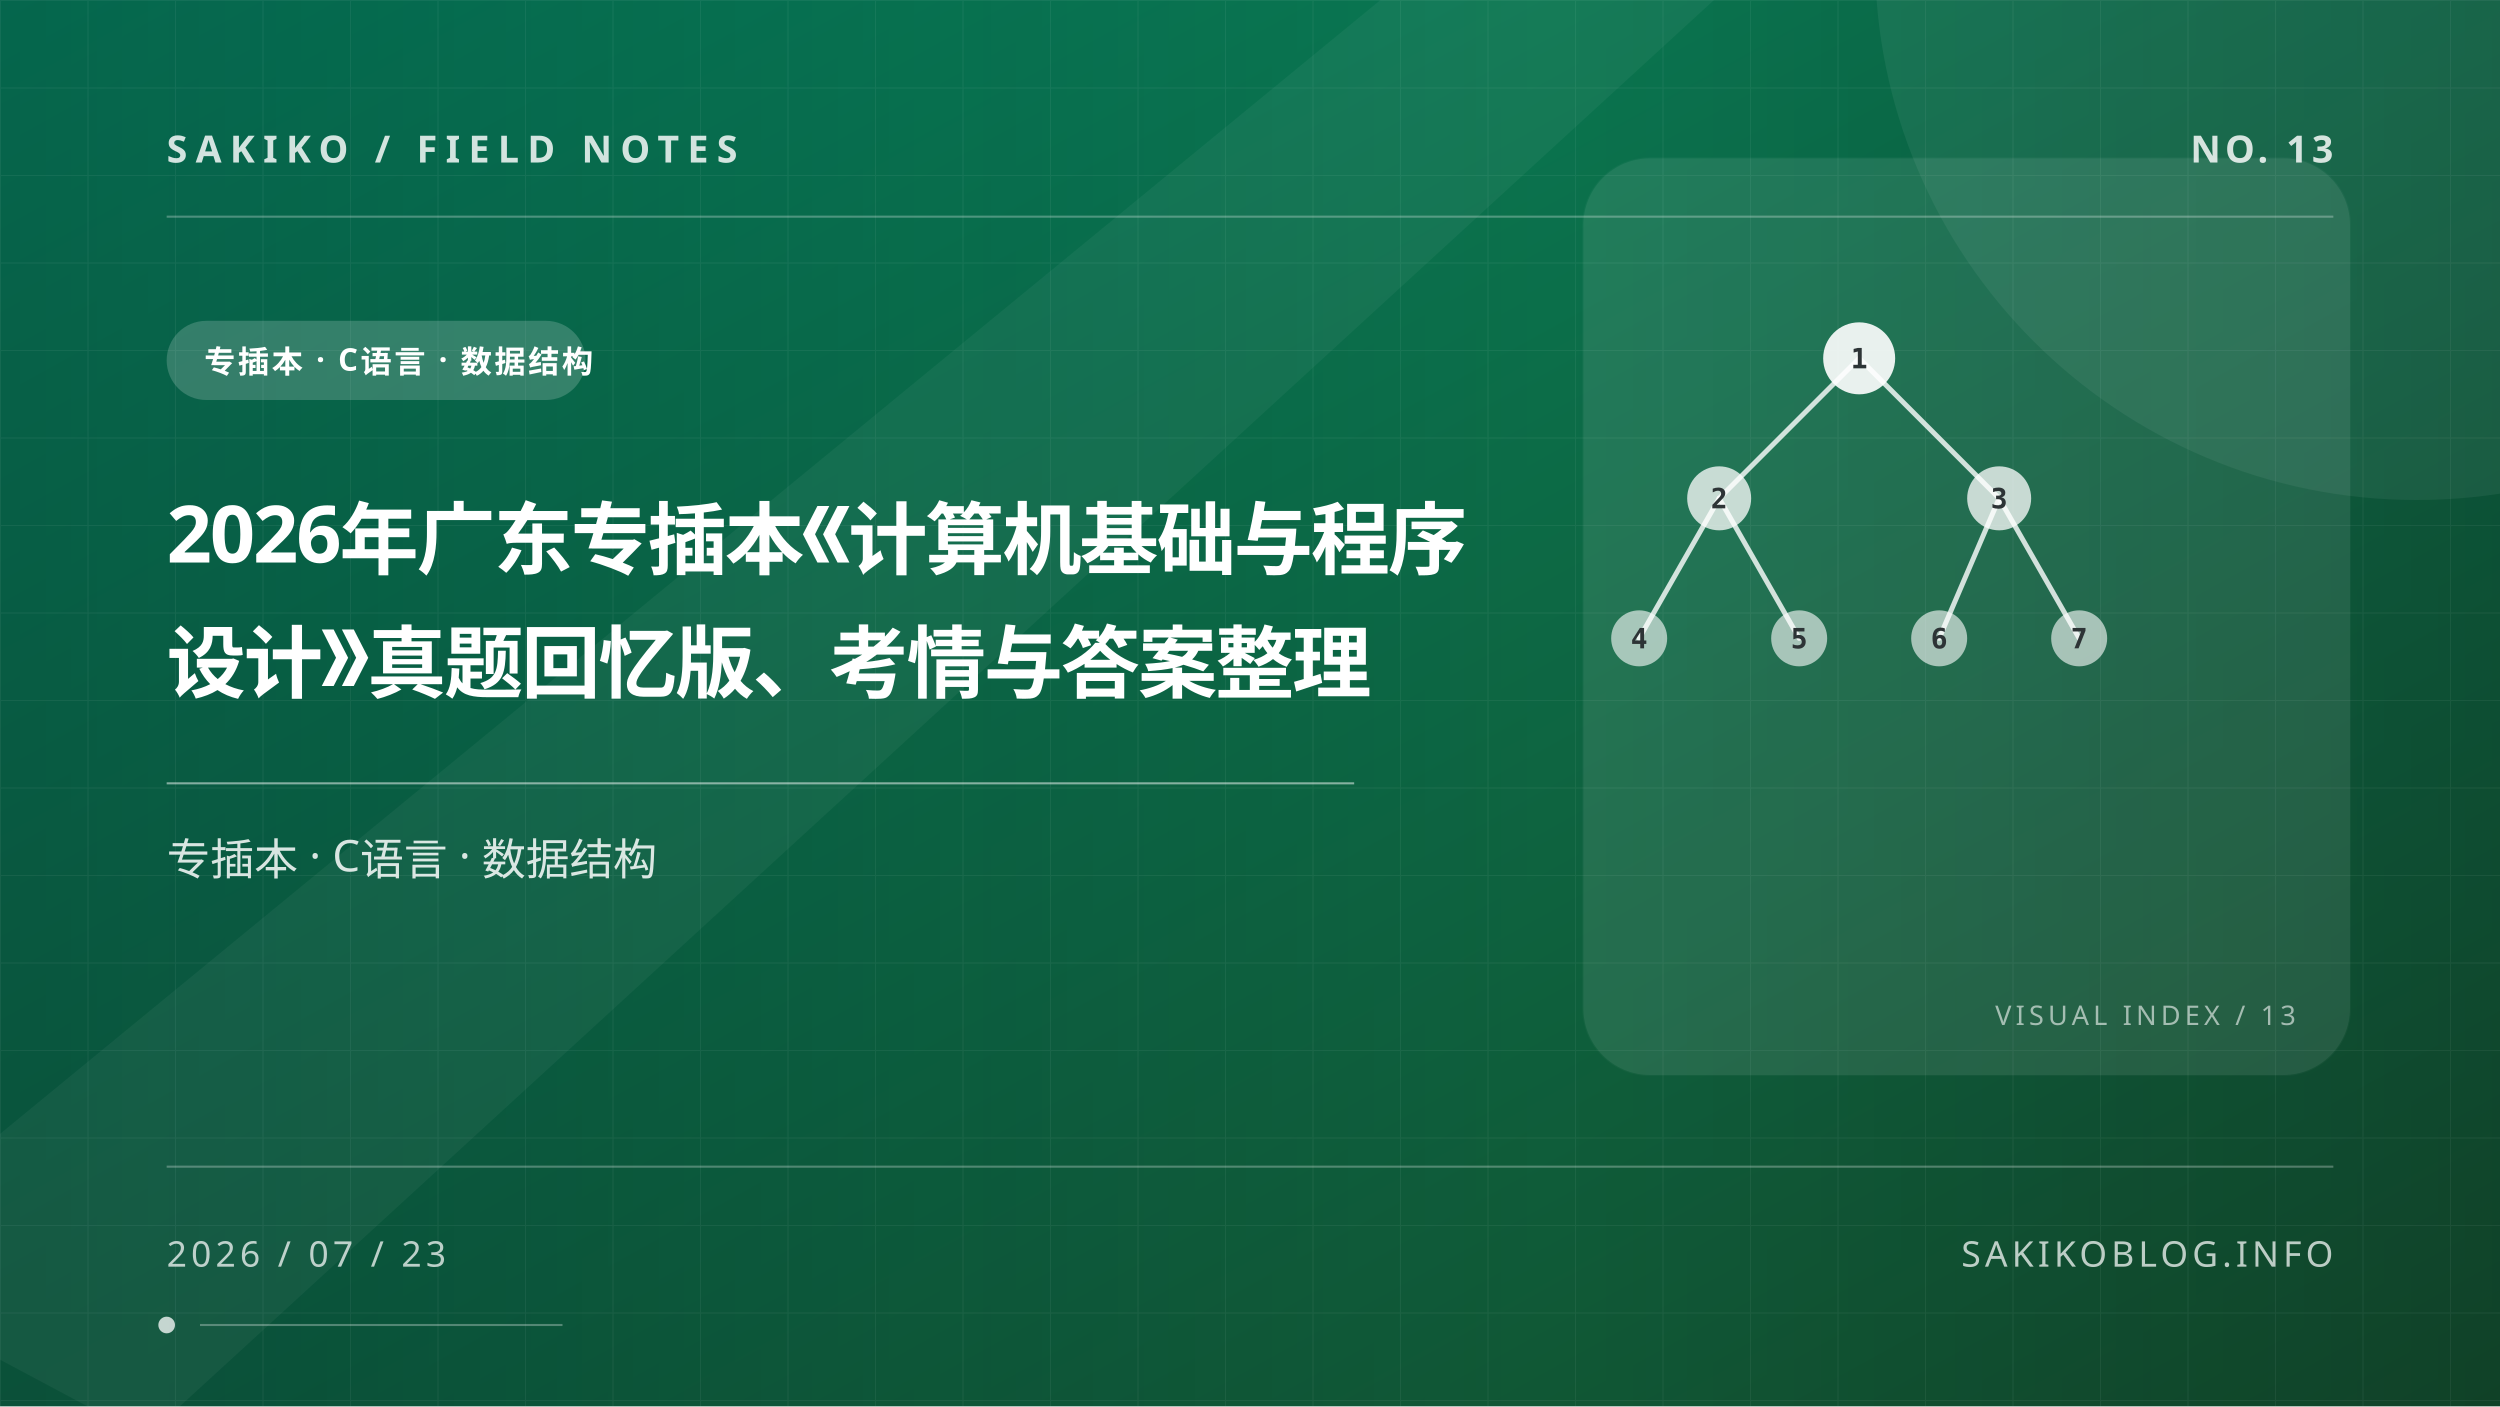
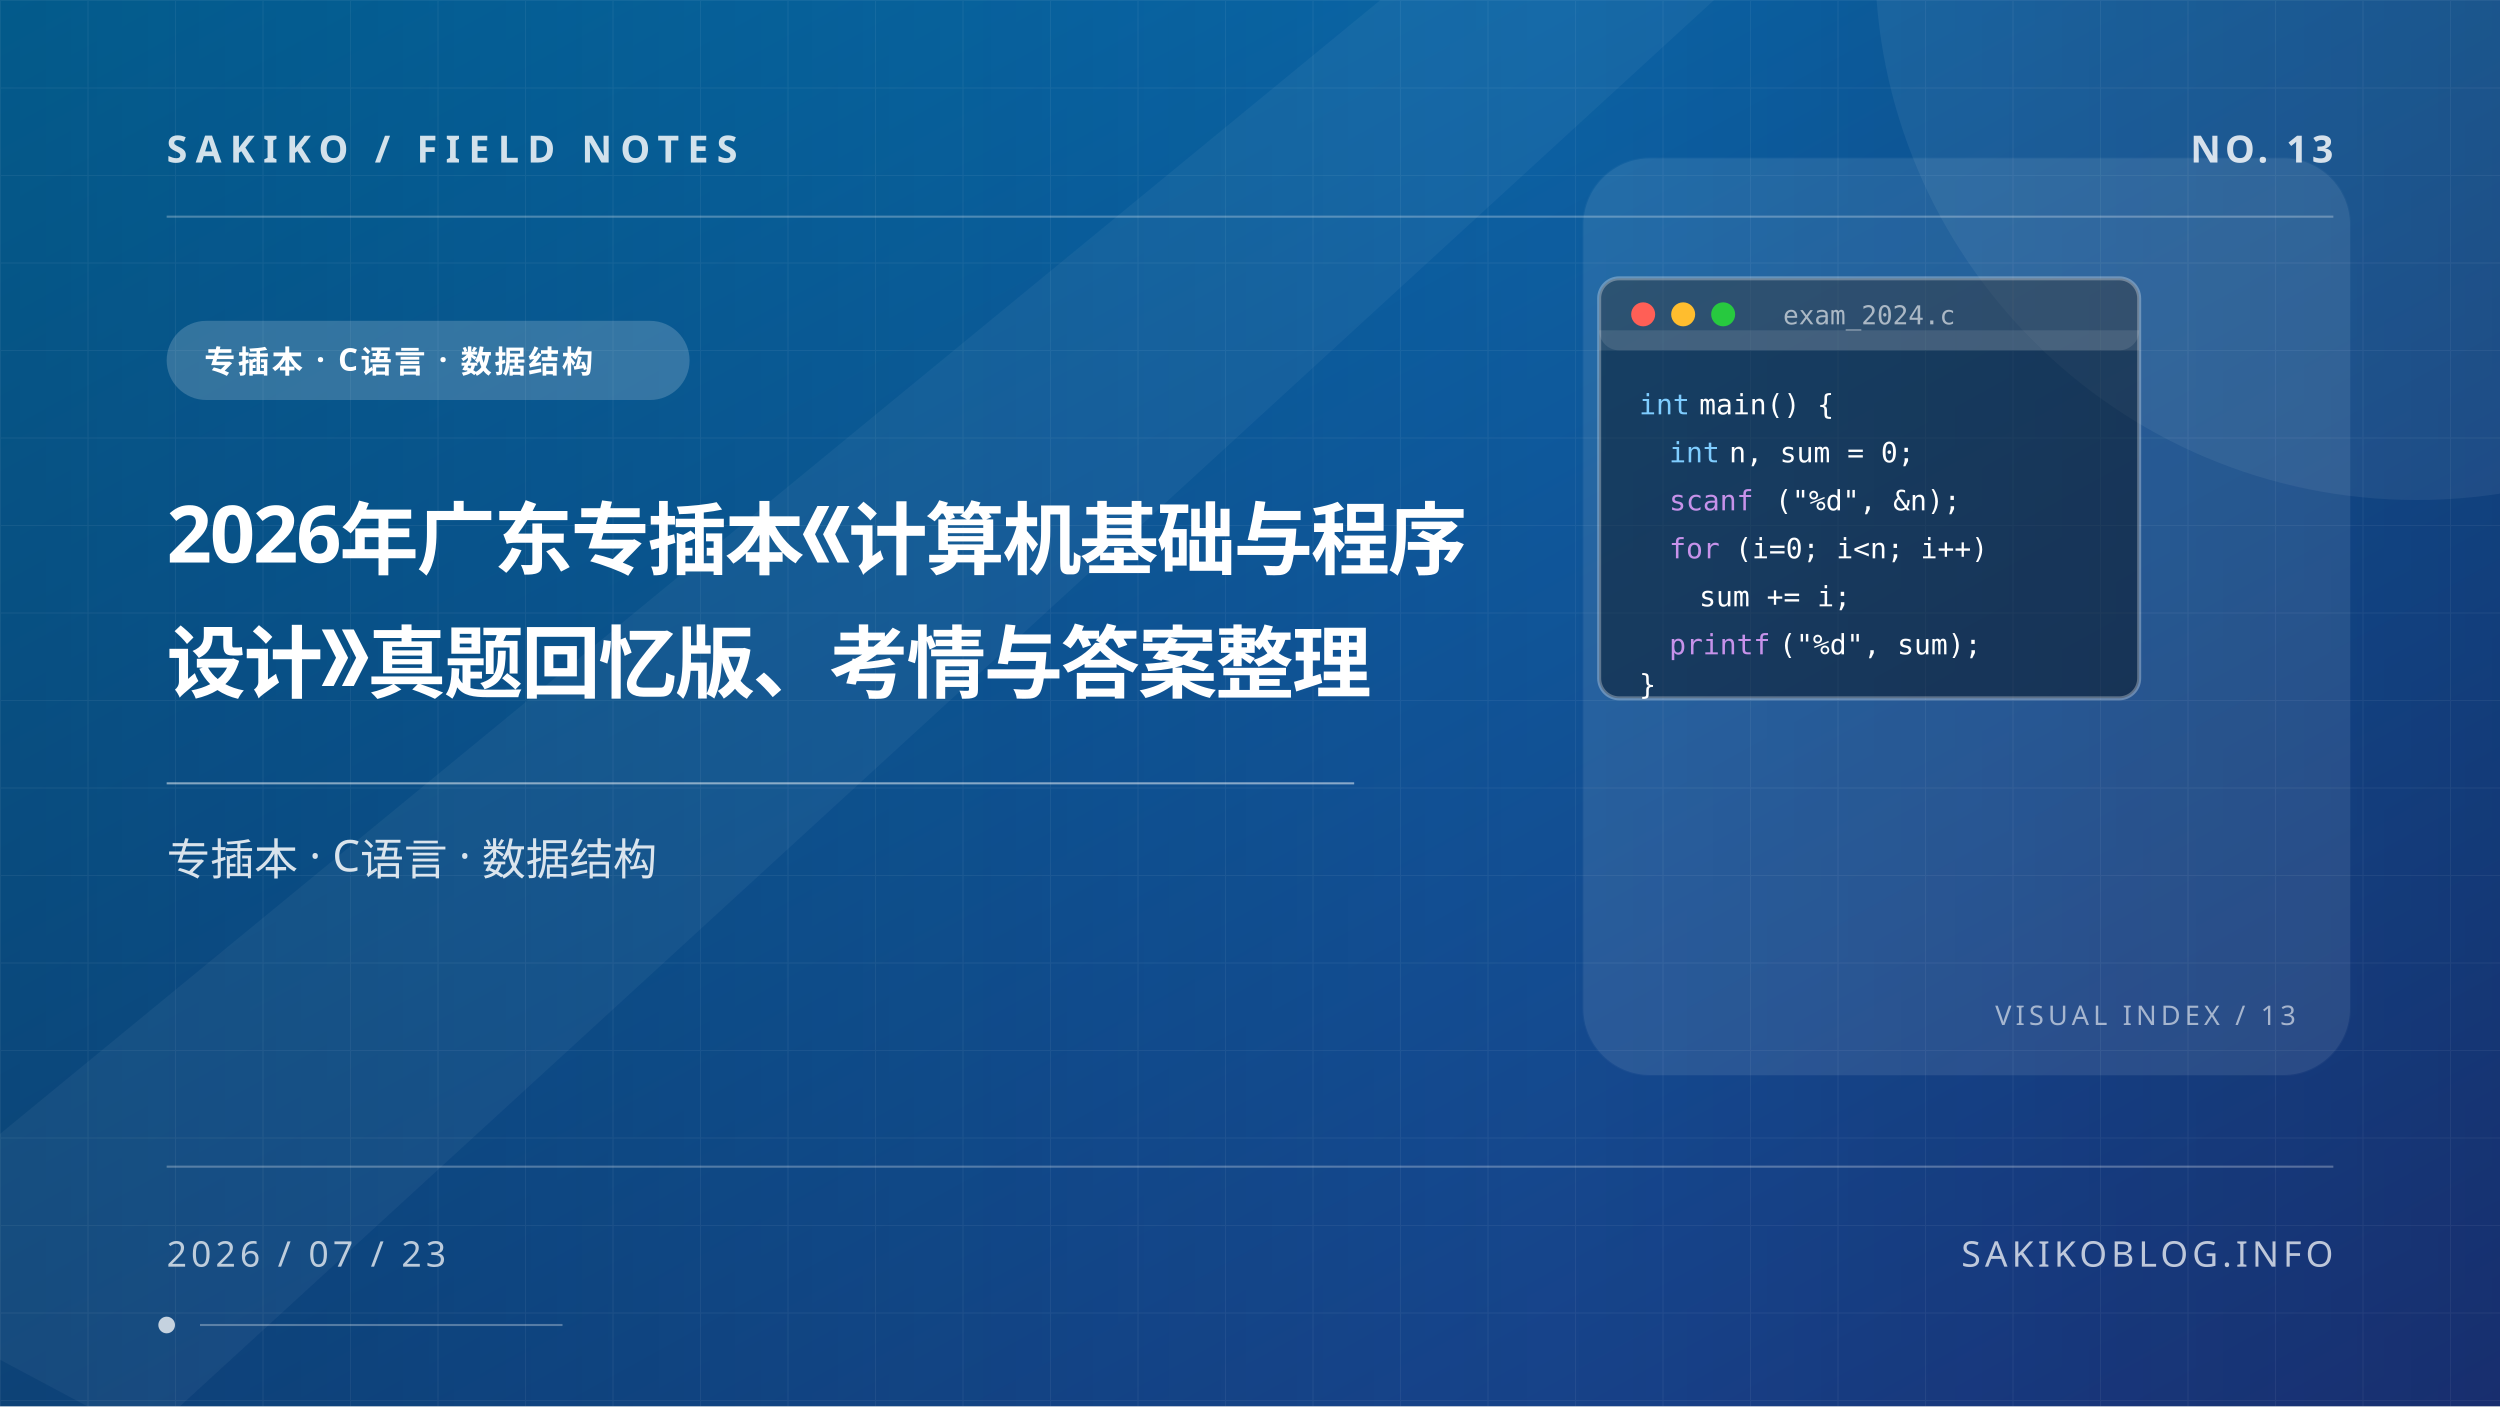
<svg xmlns="http://www.w3.org/2000/svg" viewBox="0 0 1200 675" width="1200" height="675" font-family="'Noto Sans SC','Microsoft YaHei','PingFang SC',sans-serif">
  <defs>
    <linearGradient id="bg" x1="0" y1="0" x2="1" y2="1">
-       <stop offset="0" stop-color="#059669" />
-       <stop offset="1" stop-color="#14532d" />
+       <stop offset="0" stop-color="#0284c7" />
+       <stop offset="1" stop-color="#1e3a8a" />
    </linearGradient>
    <linearGradient id="shade" x1="0" y1="0" x2="1" y2="0">
      <stop offset="0" stop-color="#050816" stop-opacity="0.34" />
      <stop offset="0.62" stop-color="#050816" stop-opacity="0.10" />
      <stop offset="1" stop-color="#050816" stop-opacity="0.24" />
    </linearGradient>
    <pattern id="grid" width="42" height="42" patternUnits="userSpaceOnUse">
      <path d="M 42 0 L 0 0 0 42" fill="none" stroke="#fff" stroke-opacity="0.055" stroke-width="1" />
    </pattern>
    <clipPath id="art-clip">
      <rect x="760" y="76" width="368" height="440" rx="32" />
    </clipPath>
  </defs>
  <rect width="1200" height="675" fill="url(#bg)" />
  <rect width="1200" height="675" fill="url(#shade)" />
  <rect width="1200" height="675" fill="url(#grid)" />
  <path d="M -80 610 L 760 -80 L 910 -80 L 70 690 Z" fill="#fff" opacity="0.045" />
  <circle cx="1160" cy="-20" r="260" fill="#fff" opacity="0.06" />
  <text x="80" y="78" font-size="18" font-weight="700" letter-spacing="4" fill="#fff" opacity="0.82">SAKIKO / FIELD NOTES</text>
  <text x="1120" y="78" font-size="18" font-weight="700" letter-spacing="2" text-anchor="end" fill="#fff" opacity="0.82">NO. 13</text>
  <line x1="80" y1="104" x2="1120" y2="104" stroke="#fff" stroke-opacity="0.28" />
  <g>
-     <rect x="80" y="154" width="201.05" height="38" rx="19" fill="#fff" opacity="0.18" />
+     <rect x="80" y="154" width="251" height="38" rx="19" fill="#fff" opacity="0.18" />
    <text x="98" y="179" font-size="15" font-weight="700" letter-spacing="1.2" fill="#fff">专插本 · C语言 · 数据结构</text>
  </g>
  <text font-size="38" font-weight="750" fill="#fff" letter-spacing="-1">
    <tspan x="80" y="270">2026年广东专插本《计算机基础与程序</tspan>
    <tspan x="80" y="332">设计》真题回忆版、考情与答案整理</tspan>
  </text>
  <line x1="80" y1="376" x2="650" y2="376" stroke="#fff" stroke-opacity="0.5" />
  <text x="80" y="420" font-size="21" fill="#fff" opacity="0.84">专插本 · C语言 · 数据结构</text>
  <rect x="760" y="76" width="368" height="440" rx="32" fill="#fff" opacity="0.09" stroke="#fff" stroke-opacity="0.28" />
  <g clip-path="url(#art-clip)" transform="translate(-10 28) scale(0.96)">
-     <g stroke="rgba(255,255,255,0.8)" stroke-width="2.5" fill="none" stroke-linecap="round">
-       <line x1="940" y1="150" x2="870" y2="220" />
-       <line x1="940" y1="150" x2="1010" y2="220" />
-       <line x1="870" y1="220" x2="830" y2="290" />
-       <line x1="870" y1="220" x2="910" y2="290" />
-       <line x1="1010" y1="220" x2="980" y2="290" />
-       <line x1="1010" y1="220" x2="1050" y2="290" />
-     </g>
-     <g>
-       <circle cx="940" cy="150" r="18" fill="rgba(255,255,255,0.9)" />
-       <circle cx="870" cy="220" r="16" fill="rgba(255,255,255,0.75)" />
-       <circle cx="1010" cy="220" r="16" fill="rgba(255,255,255,0.75)" />
-       <circle cx="830" cy="290" r="14" fill="rgba(255,255,255,0.6)" />
-       <circle cx="910" cy="290" r="14" fill="rgba(255,255,255,0.6)" />
-       <circle cx="980" cy="290" r="14" fill="rgba(255,255,255,0.6)" />
-       <circle cx="1050" cy="290" r="14" fill="rgba(255,255,255,0.6)" />
-     </g>
-     <g font-family="'Fira Code',monospace" font-size="14" fill="#2d3436" text-anchor="middle" font-weight="700">
-       <text x="940" y="155">1</text>
-       <text x="870" y="225">2</text>
-       <text x="1010" y="225">3</text>
-       <text x="830" y="295">4</text>
-       <text x="910" y="295">5</text>
-       <text x="980" y="295">6</text>
-       <text x="1050" y="295">7</text>
+     <g transform="translate(810 110)">
+       <rect width="270" height="210" rx="10" fill="rgba(0,0,0,0.4)" stroke="rgba(255,255,255,0.3)" stroke-width="2" />
+       <rect width="270" height="36" rx="10" fill="rgba(255,255,255,0.1)" />
+       <rect y="26" width="270" height="10" fill="rgba(255,255,255,0.1)" />
+       <circle cx="22" cy="18" r="6" fill="#ff5f56" />
+       <circle cx="42" cy="18" r="6" fill="#ffbd2e" />
+       <circle cx="62" cy="18" r="6" fill="#27c93f" />
+       <text x="135" y="23" font-size="13" fill="rgba(255,255,255,0.6)" font-family="'Fira Code',monospace" text-anchor="middle">exam_2024.c</text>
+       <text x="20" y="68" font-size="14" fill="#7fcdff" font-family="'Fira Code',monospace">int</text>
+       <text x="50" y="68" font-size="14" fill="#fff" font-family="'Fira Code',monospace">main() {</text>
+       <text x="35" y="92" font-size="14" fill="#7fcdff" font-family="'Fira Code',monospace">int</text>
+       <text x="65" y="92" font-size="14" fill="#fff" font-family="'Fira Code',monospace">n, sum = 0;</text>
+       <text x="35" y="116" font-size="14" fill="#c792ea" font-family="'Fira Code',monospace">scanf</text>
+       <text x="88" y="116" font-size="14" fill="#fff" font-family="'Fira Code',monospace">("%d", &amp;n);</text>
+       <text x="35" y="140" font-size="14" fill="#c792ea" font-family="'Fira Code',monospace">for</text>
+       <text x="68" y="140" font-size="14" fill="#fff" font-family="'Fira Code',monospace">(i=0; i&lt;n; i++)</text>
+       <text x="50" y="164" font-size="14" fill="#fff" font-family="'Fira Code',monospace">sum += i;</text>
+       <text x="35" y="188" font-size="14" fill="#c792ea" font-family="'Fira Code',monospace">printf</text>
+       <text x="90" y="188" font-size="14" fill="#fff" font-family="'Fira Code',monospace">("%d", sum);</text>
+       <text x="20" y="208" font-size="14" fill="#fff" font-family="'Fira Code',monospace">}</text>
    </g>
  </g>
  <text x="1102" y="492" text-anchor="end" font-size="13" letter-spacing="2" fill="#fff" opacity="0.58">VISUAL INDEX / 13</text>
  <line x1="80" y1="560" x2="1120" y2="560" stroke="#fff" stroke-opacity="0.28" />
  <text x="80" y="608" font-size="17" letter-spacing="2" fill="#fff" opacity="0.72">2026 / 07 / 23</text>
  <text x="1120" y="608" text-anchor="end" font-size="17" letter-spacing="2" fill="#fff" opacity="0.72">SAKIKOBLOG.INFO</text>
  <circle cx="80" cy="636" r="4" fill="#fff" opacity="0.75" />
  <line x1="96" y1="636" x2="270" y2="636" stroke="#fff" stroke-opacity="0.3" />
</svg>
